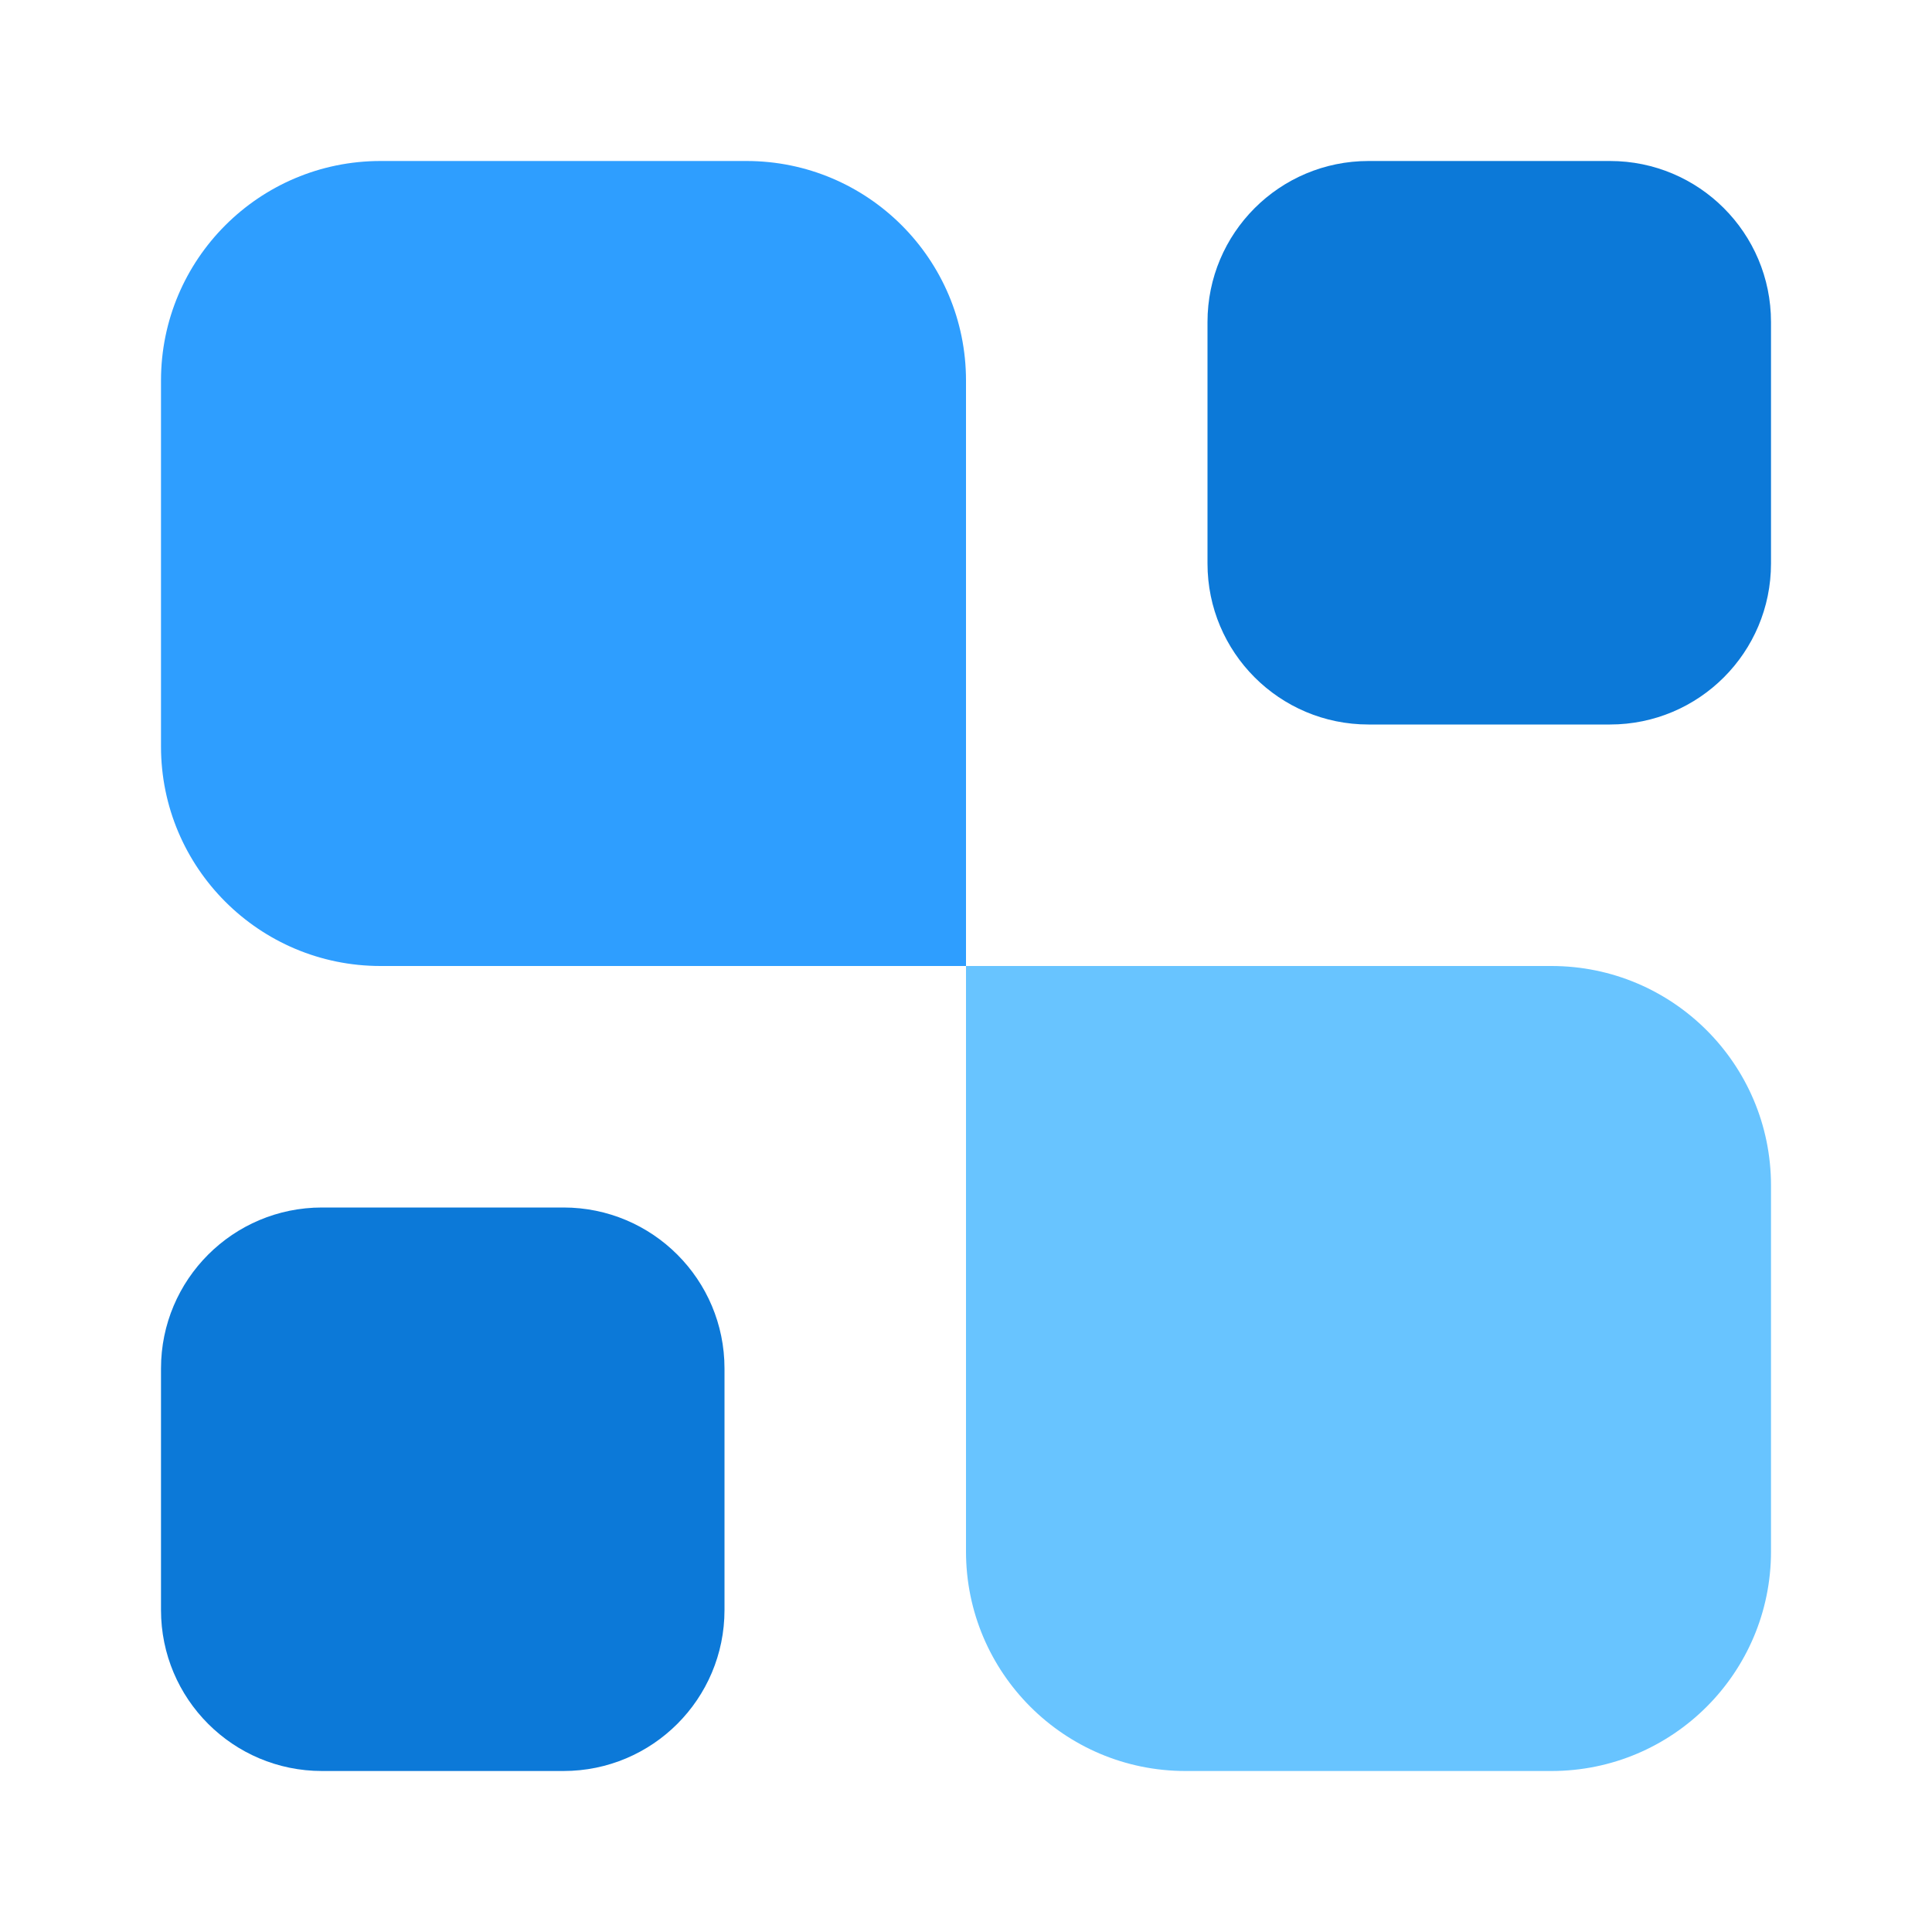
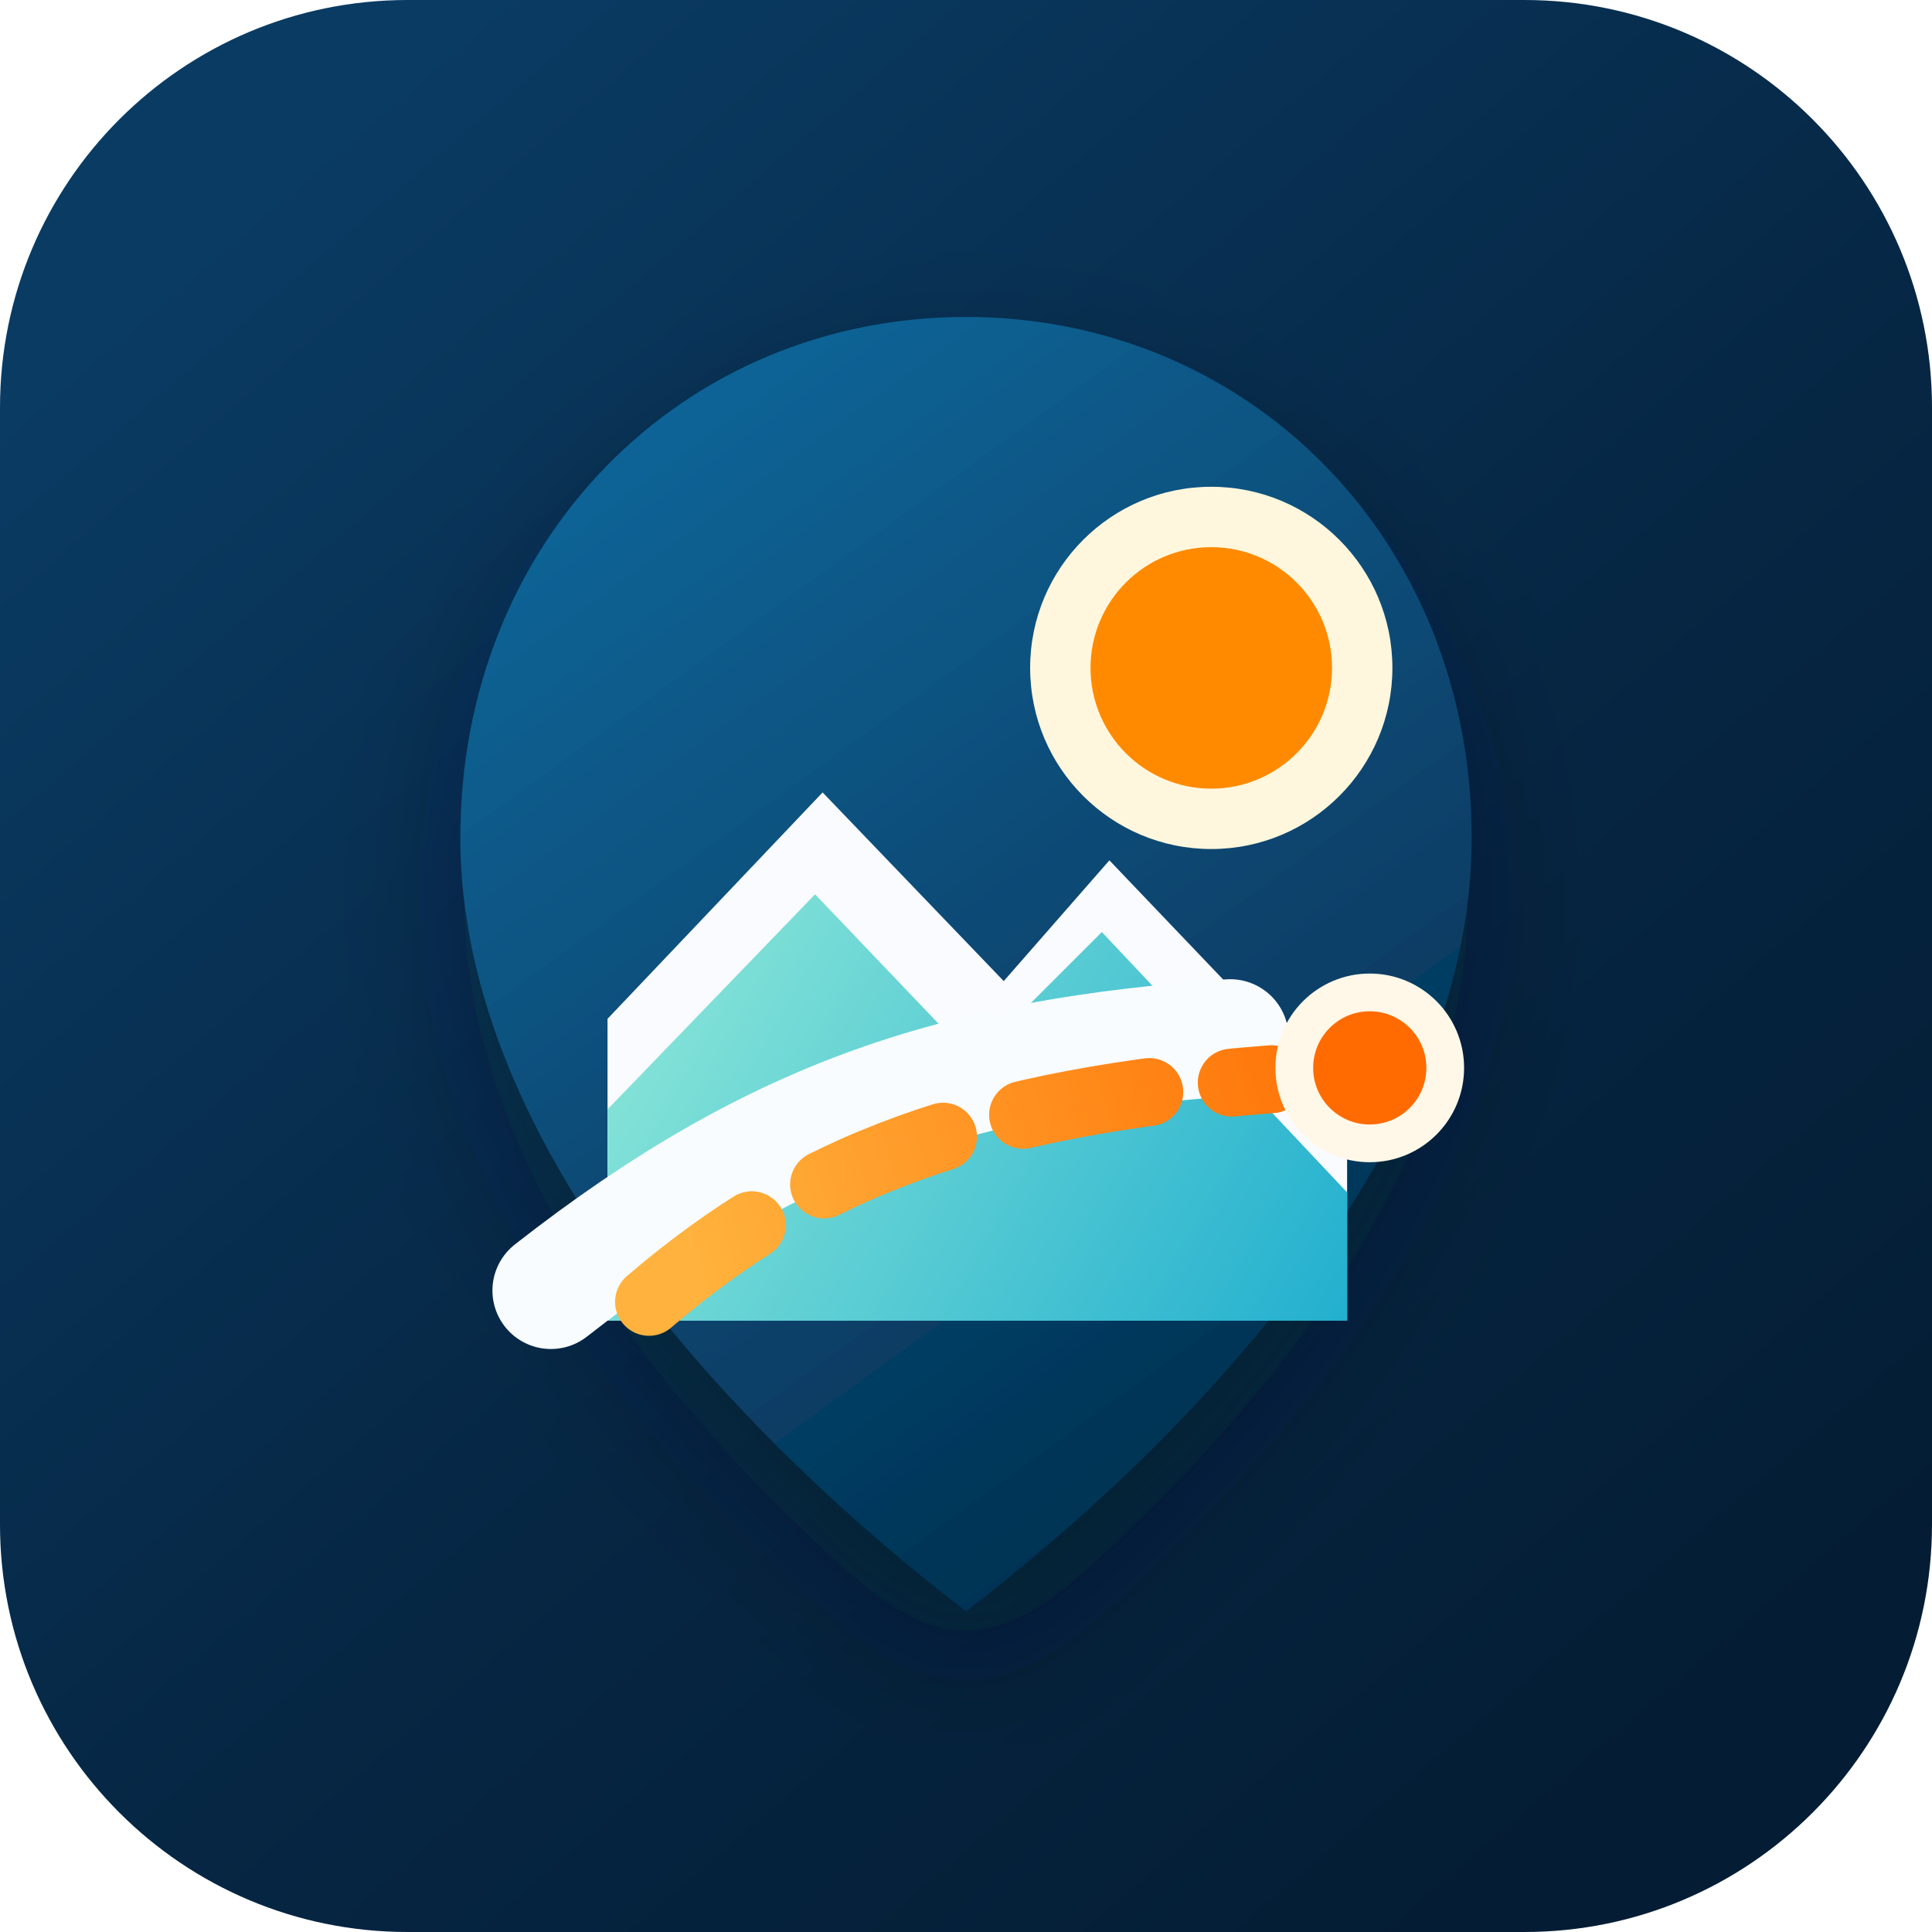
- <svg xmlns="http://www.w3.org/2000/svg" width="24" height="24" viewBox="0 0 24 24" fill="none">
-   <path d="M22 19.273C22 20.779 20.779 22 19.273 22H14.727C13.221 22 12 20.779 12 19.273V12H19.273C20.779 12 22 13.221 22 14.727V19.273Z" fill="#68C4FF" />
-   <path d="M20 2C21.105 2 22 2.895 22 4V7C22 8.105 21.105 9 20 9H17C15.895 9 15 8.105 15 7V4C15 2.895 15.895 2 17 2H20Z" fill="#0C79D8" />
-   <path d="M7 15C8.105 15 9 15.895 9 17V20C9 21.105 8.105 22 7 22H4C2.895 22 2 21.105 2 20V17C2 15.895 2.895 15 4 15H7Z" fill="#0C79D8" />
-   <path d="M12 12H4.727C3.221 12 2 10.779 2 9.273V4.727C2 3.221 3.221 2 4.727 2H9.273C10.779 2 12 3.221 12 4.727V12Z" fill="#2E9EFF" />
+ <svg xmlns="http://www.w3.org/2000/svg" width="512" height="512" viewBox="0 0 512 512" fill="none">
+   <defs>
+     <linearGradient id="tile" x1="74" y1="44" x2="438" y2="468" gradientUnits="userSpaceOnUse">
+       <stop stop-color="#0A3B63" />
+       <stop offset="0.58" stop-color="#062643" />
+       <stop offset="1" stop-color="#041D34" />
+     </linearGradient>
+     <linearGradient id="pin" x1="139" y1="89" x2="384" y2="427" gradientUnits="userSpaceOnUse">
+       <stop stop-color="#126B9F" />
+       <stop offset="0.55" stop-color="#07446E" />
+       <stop offset="1" stop-color="#052844" />
+     </linearGradient>
+     <linearGradient id="water" x1="160" y1="292" x2="356" y2="403" gradientUnits="userSpaceOnUse">
+       <stop stop-color="#83E2D7" />
+       <stop offset="1" stop-color="#16A9CE" />
+     </linearGradient>
+     <linearGradient id="route" x1="177" y1="310" x2="367" y2="253" gradientUnits="userSpaceOnUse">
+       <stop stop-color="#FFB23D" />
+       <stop offset="1" stop-color="#FF6B00" />
+     </linearGradient>
+     <filter id="shadow" x="58" y="38" width="396" height="424" color-interpolation-filters="sRGB" filterUnits="userSpaceOnUse">
+       <feDropShadow dx="0" dy="16" stdDeviation="18" flood-color="#02192D" flood-opacity="0.34" />
+     </filter>
+   </defs>
+   <rect width="512" height="512" rx="108" fill="url(#tile)" />
+   <path d="M390 222C390 321 282 407 256 427C230 407 122 321 122 222C122 143 181 84 256 84C331 84 390 143 390 222Z" fill="url(#pin)" filter="url(#shadow)" />
+   <path d="M161 270L218 210L266 260L294 228L357 294V350H161V270Z" fill="#F9FBFF" />
+   <path d="M161 294L216 237L258 281L292 247L357 316V350H161V294Z" fill="url(#water)" />
+   <path d="M146 342C206 295 255 280 326 275" stroke="#F8FCFF" stroke-width="31" stroke-linecap="round" />
+   <path d="M172 345C214 309 259 292 337 286" stroke="url(#route)" stroke-width="18" stroke-linecap="round" stroke-dasharray="34 22" />
+   <circle cx="321" cy="177" r="48" fill="#FFF7DD" />
+   <circle cx="321" cy="177" r="32" fill="#FF8A00" />
+   <circle cx="363" cy="283" r="20" fill="#FF6B00" stroke="#FFF8E8" stroke-width="10" />
</svg>
